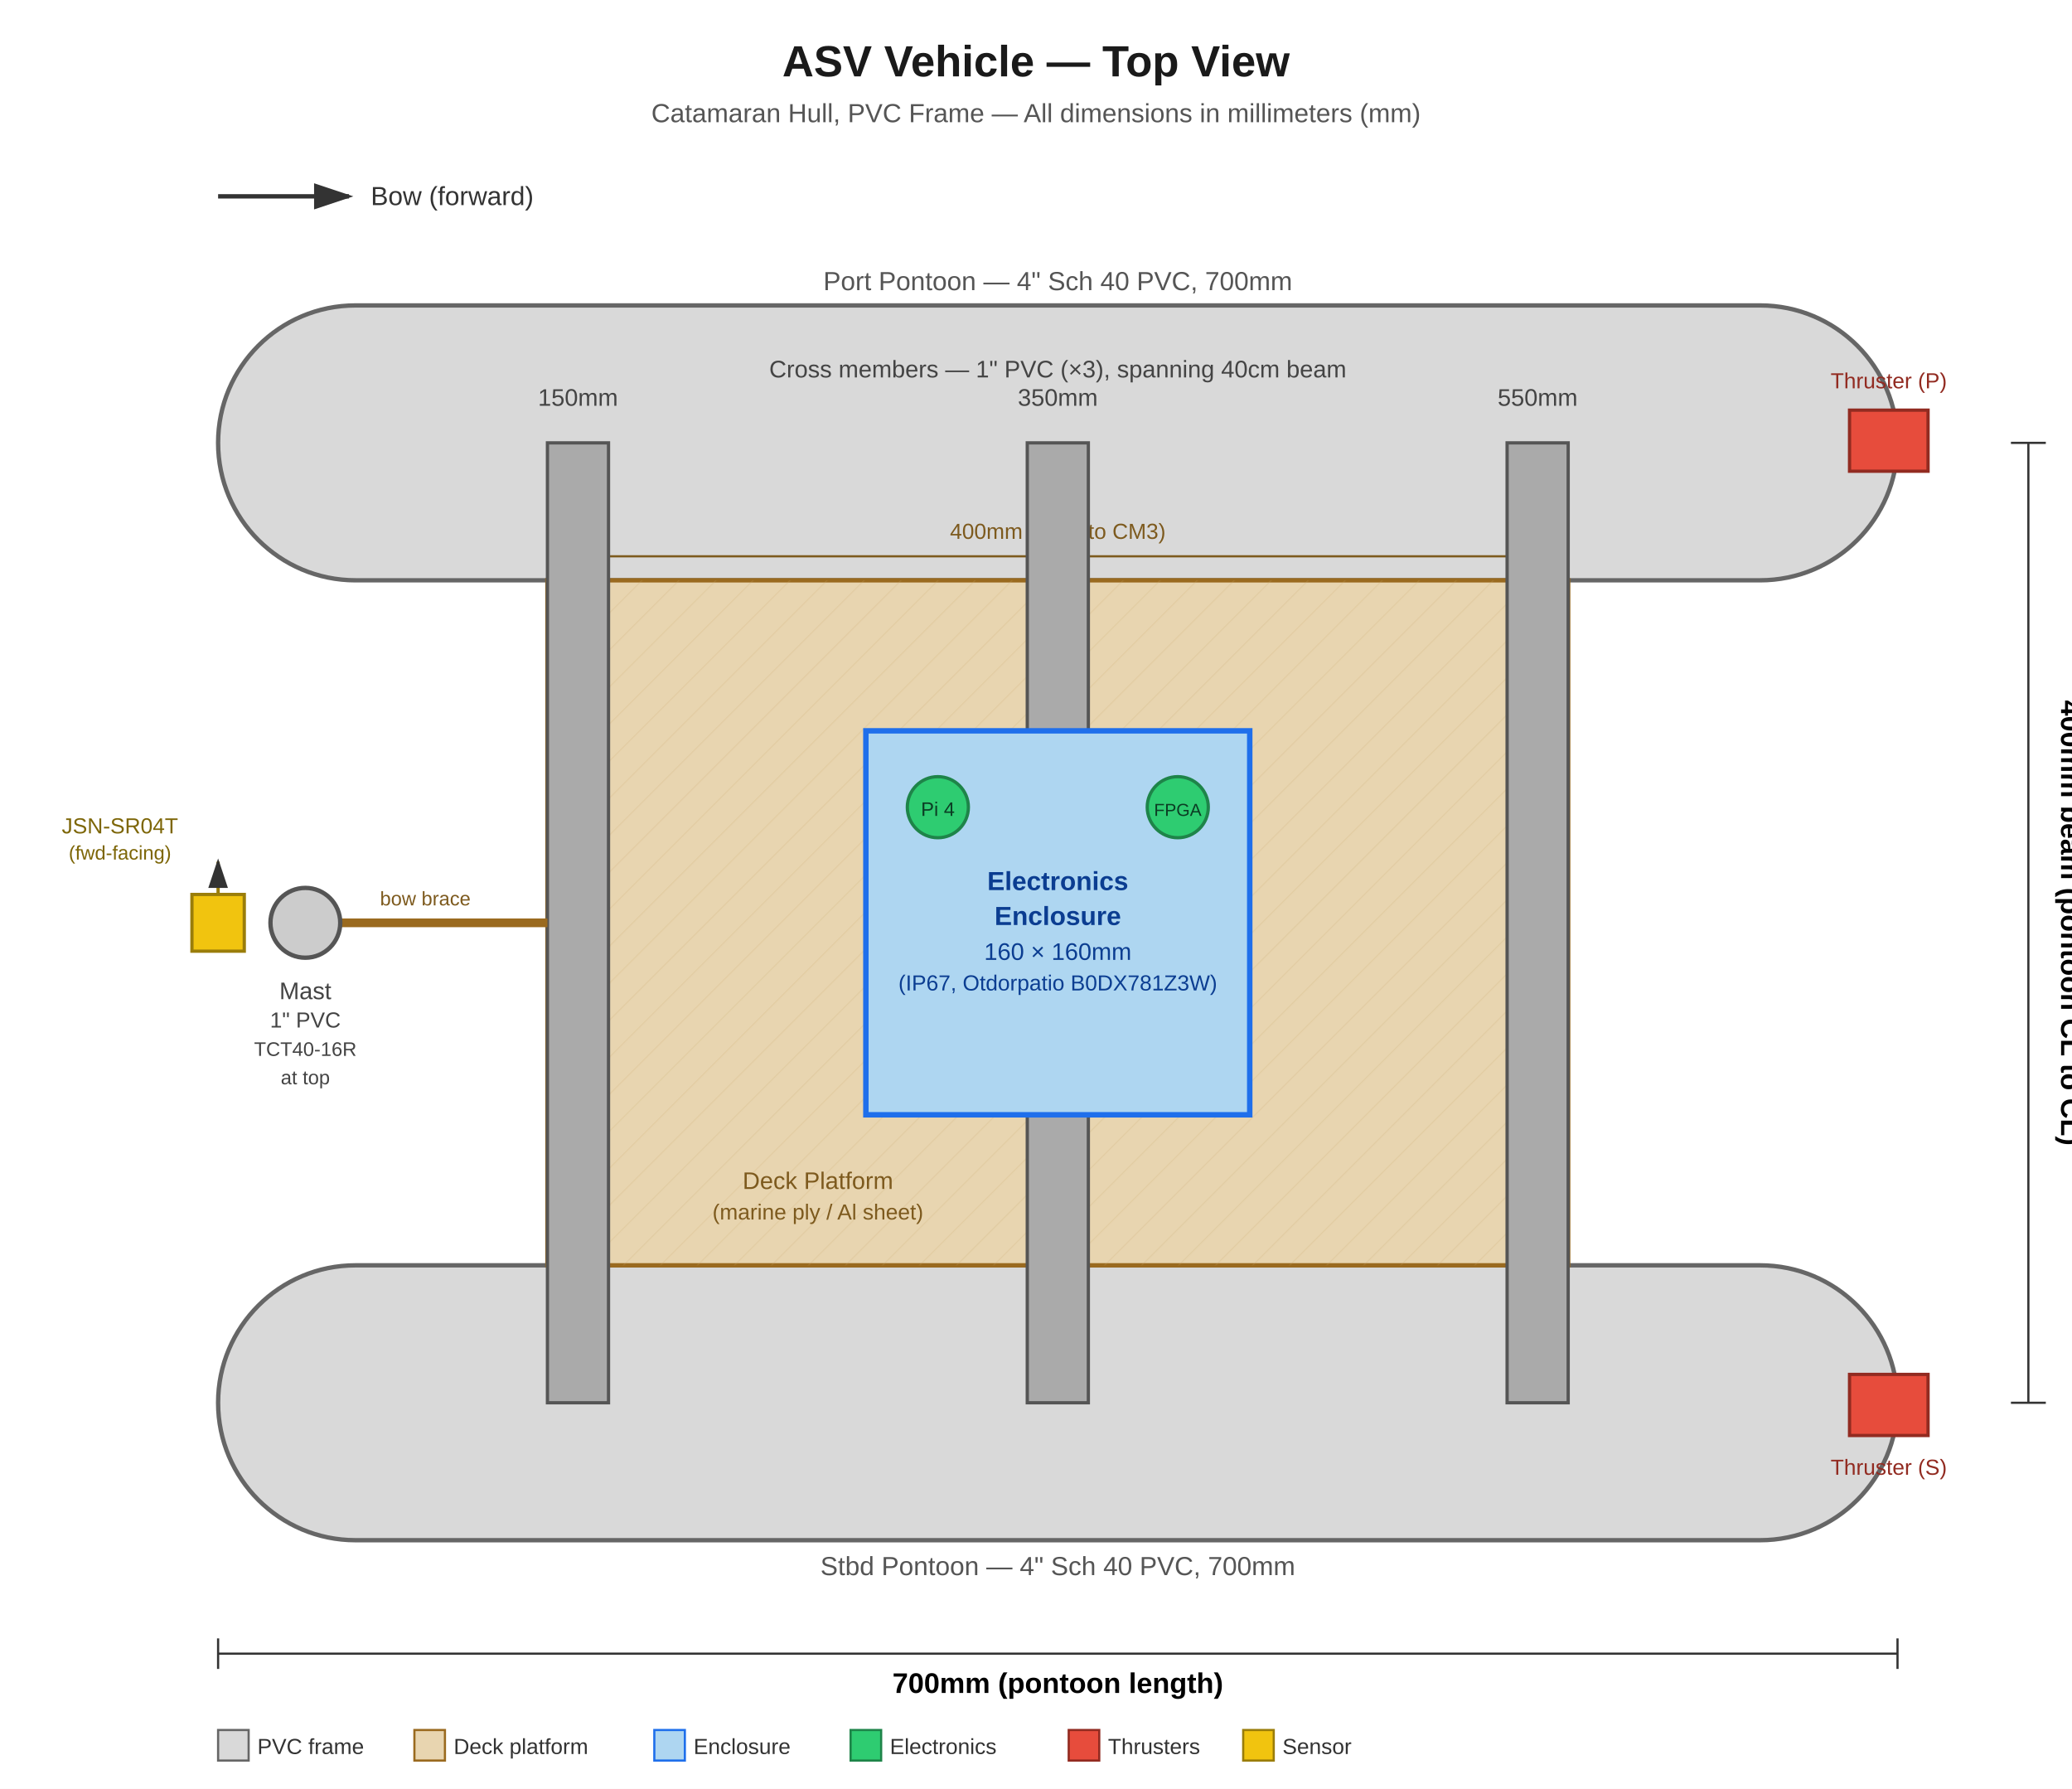
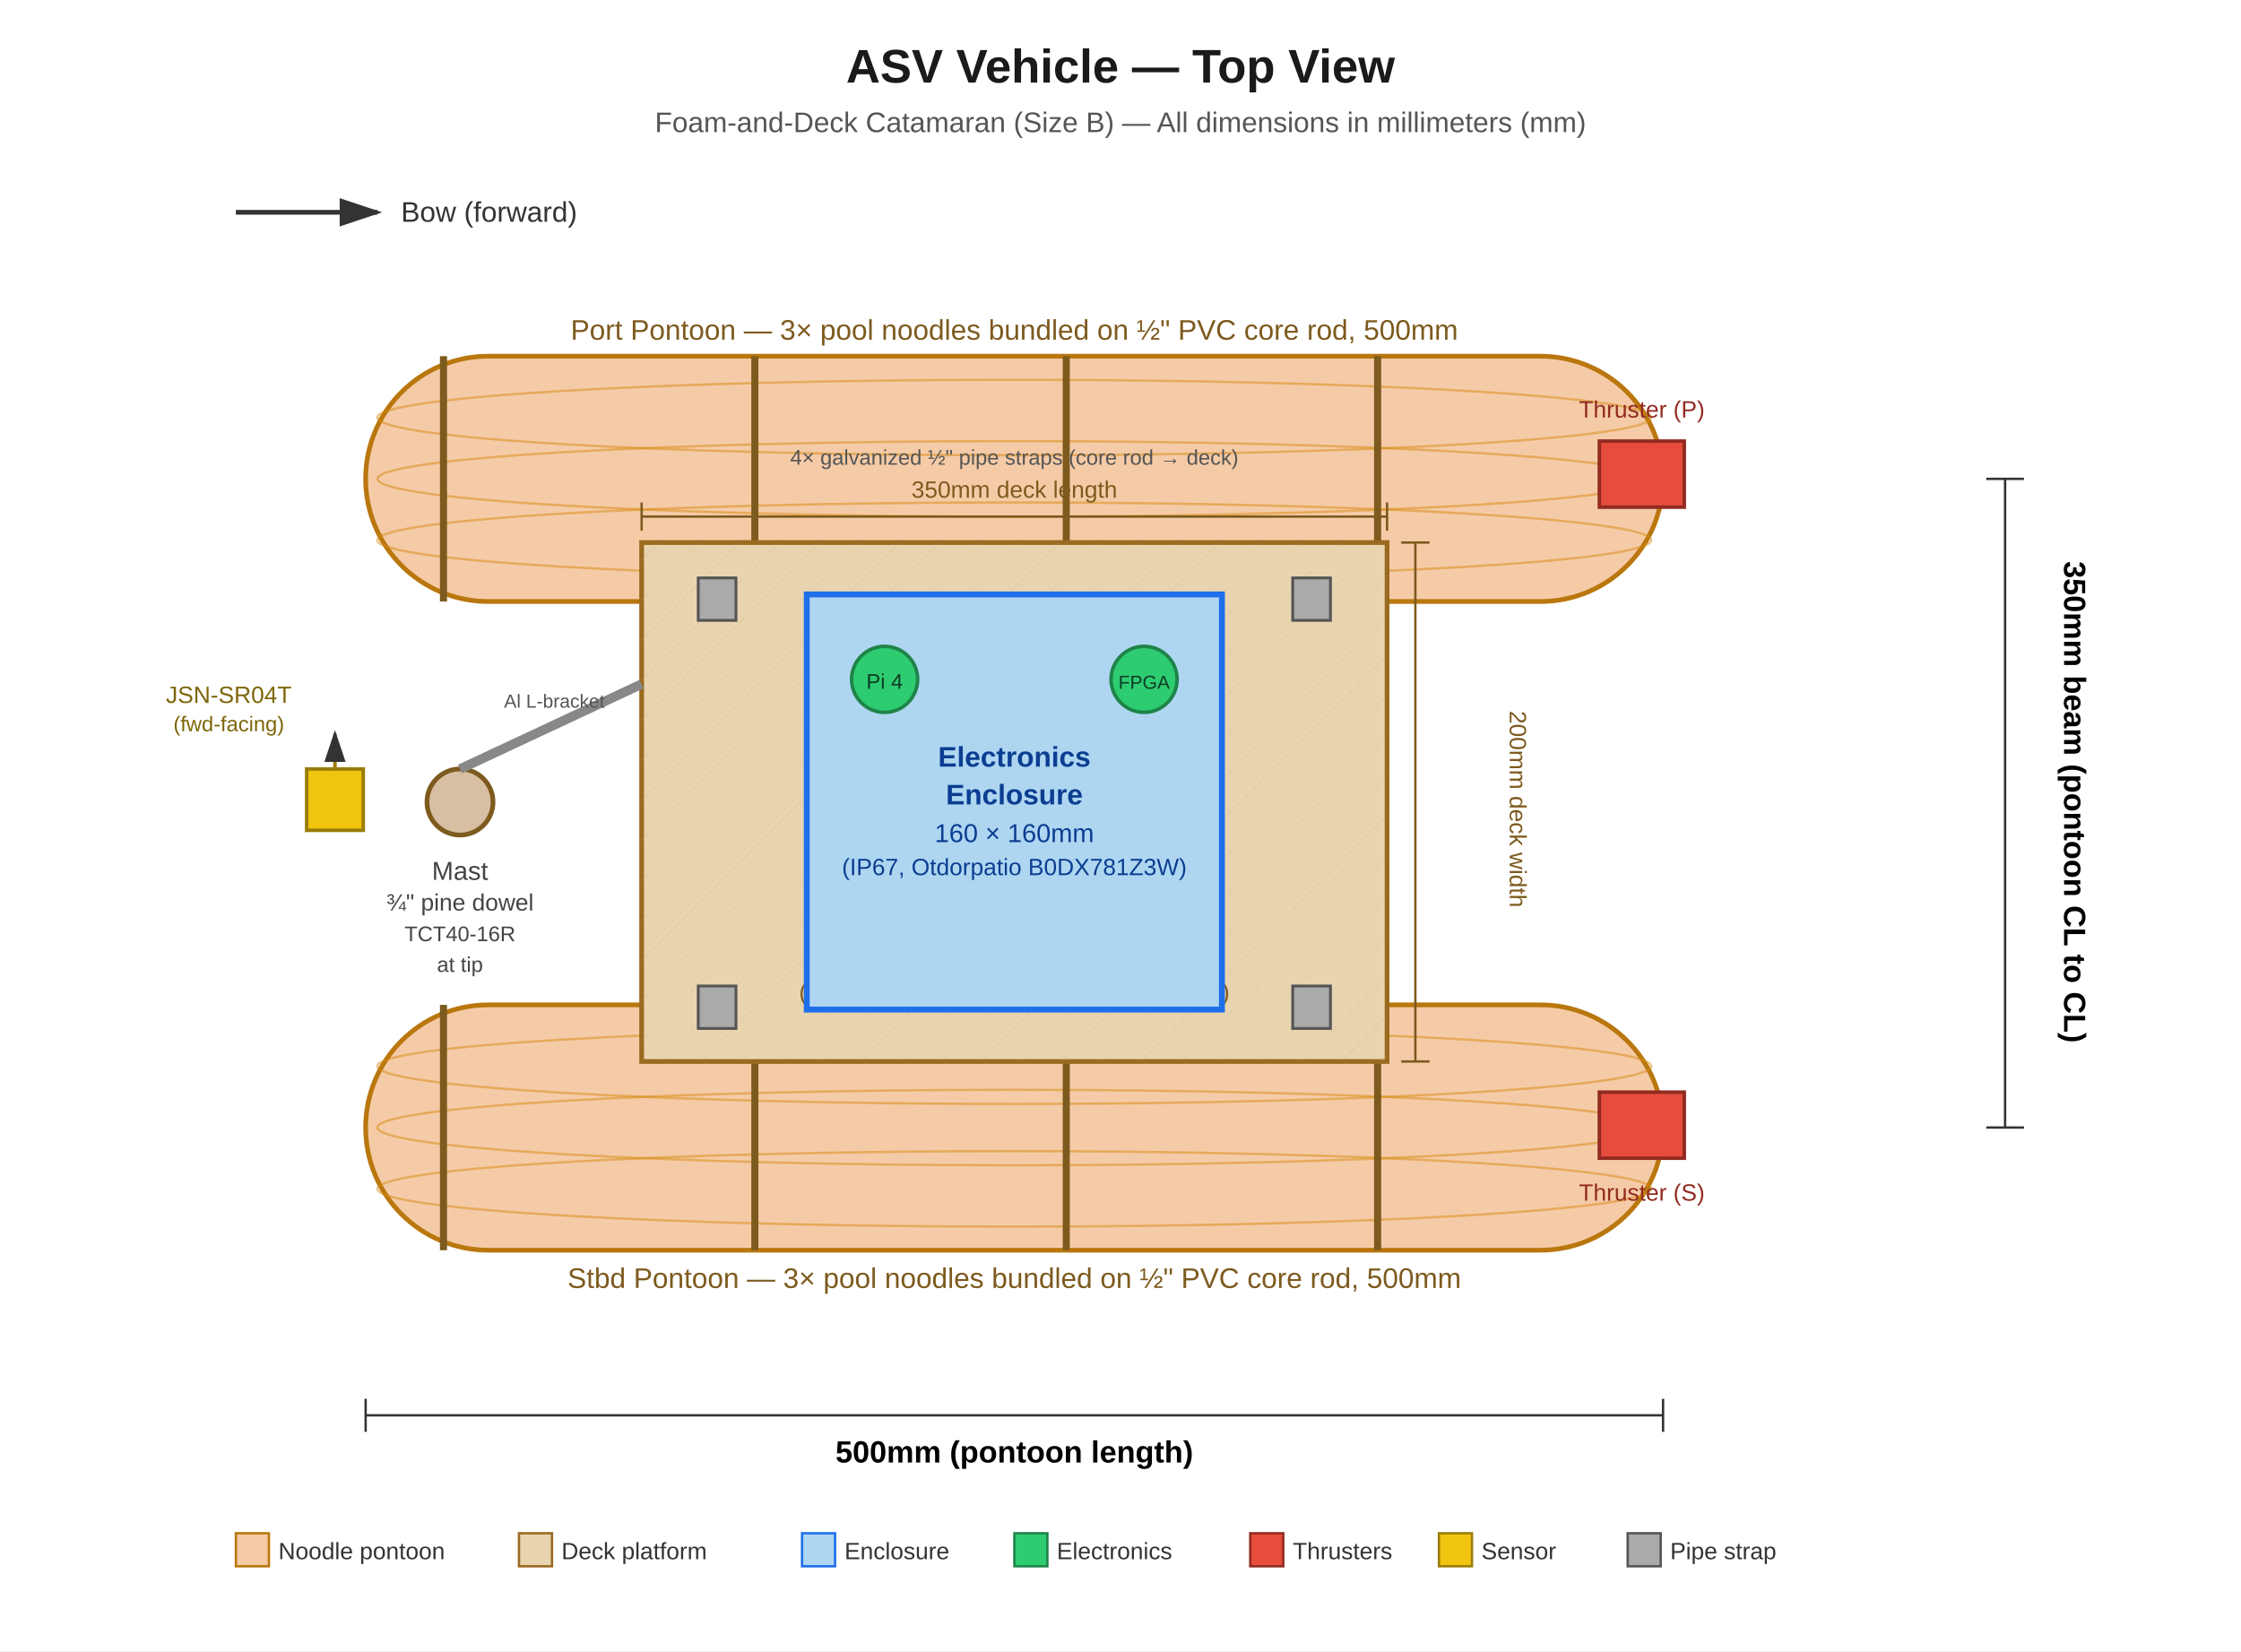
- <svg xmlns="http://www.w3.org/2000/svg" viewBox="0 0 950 820" font-family="Arial, sans-serif">
-   <rect x="0" y="0" width="950" height="820" fill="#ffffff" />
+ <svg xmlns="http://www.w3.org/2000/svg" viewBox="0 0 950 700" font-family="Arial, sans-serif">
+   <rect x="0" y="0" width="950" height="700" fill="#ffffff" />
  <text x="475" y="35" text-anchor="middle" font-size="20" font-weight="bold" fill="#1a1a1a">ASV Vehicle — Top View</text>
-   <text x="475" y="56" text-anchor="middle" font-size="12" fill="#555555">Catamaran Hull, PVC Frame — All dimensions in millimeters (mm)</text>
+   <text x="475" y="56" text-anchor="middle" font-size="12" fill="#555555">Foam-and-Deck Catamaran (Size B) — All dimensions in millimeters (mm)</text>
  <line x1="100" y1="90" x2="160" y2="90" stroke="#333" stroke-width="2" marker-end="url(#arrow)" />
  <text x="170" y="94" font-size="12" fill="#333">Bow (forward)</text>
  <defs>
    <marker id="arrow" markerWidth="10" markerHeight="10" refX="8" refY="3" orient="auto" markerUnits="strokeWidth">
      <path d="M0,0 L0,6 L9,3 z" fill="#333" />
    </marker>
    <marker id="arrowRed" markerWidth="10" markerHeight="10" refX="8" refY="3" orient="auto" markerUnits="strokeWidth">
      <path d="M0,0 L0,6 L9,3 z" fill="#c0392b" />
    </marker>
    <pattern id="hatch" patternUnits="userSpaceOnUse" width="12" height="12" patternTransform="rotate(45)">
      <line x1="0" y1="0" x2="0" y2="12" stroke="#c9a96e" stroke-width="1" opacity="0.5" />
    </pattern>
  </defs>
-   <rect x="100" y="140" width="770" height="126" rx="63" fill="#d9d9d9" stroke="#666666" stroke-width="2" />
-   <rect x="100" y="580" width="770" height="126" rx="63" fill="#d9d9d9" stroke="#666666" stroke-width="2" />
-   <text x="485" y="133" text-anchor="middle" font-size="12" fill="#555555">Port Pontoon — 4" Sch 40 PVC, 700mm</text>
-   <text x="485" y="722" text-anchor="middle" font-size="12" fill="#555555">Stbd Pontoon — 4" Sch 40 PVC, 700mm</text>
-   <rect x="251" y="266" width="468" height="314" fill="#e8d5b0" stroke="#9a6a1f" stroke-width="2" />
-   <rect x="251" y="266" width="468" height="314" fill="url(#hatch)" opacity="0.4" />
-   <text x="375" y="545" text-anchor="middle" font-size="11" fill="#7d5a1e">Deck Platform</text>
-   <text x="375" y="559" text-anchor="middle" font-size="10" fill="#7d5a1e">(marine ply / Al sheet)</text>
-   <line x1="251" y1="255" x2="719" y2="255" stroke="#7d5a1e" stroke-width="1" />
-   <line x1="251" y1="249" x2="251" y2="261" stroke="#7d5a1e" stroke-width="1" />
-   <line x1="719" y1="249" x2="719" y2="261" stroke="#7d5a1e" stroke-width="1" />
-   <text x="485" y="247" text-anchor="middle" font-size="10" fill="#7d5a1e">400mm (CM1 to CM3)</text>
-   <rect x="251" y="203" width="28" height="440" fill="#aaaaaa" stroke="#555555" stroke-width="1.5" />
-   <rect x="471" y="203" width="28" height="440" fill="#aaaaaa" stroke="#555555" stroke-width="1.5" />
-   <rect x="691" y="203" width="28" height="440" fill="#aaaaaa" stroke="#555555" stroke-width="1.5" />
-   <text x="265" y="186" text-anchor="middle" font-size="11" fill="#444">150mm</text>
-   <text x="485" y="186" text-anchor="middle" font-size="11" fill="#444">350mm</text>
-   <text x="705" y="186" text-anchor="middle" font-size="11" fill="#444">550mm</text>
-   <text x="485" y="173" text-anchor="middle" font-size="11" fill="#444">Cross members — 1" PVC (×3), spanning 40cm beam</text>
-   <line x1="140" y1="423" x2="251" y2="423" stroke="#9a6a1f" stroke-width="4" />
-   <text x="195" y="415" text-anchor="middle" font-size="9" fill="#7d5a1e">bow brace</text>
-   <rect x="397" y="335" width="176" height="176" fill="#aed6f1" stroke="#1f6feb" stroke-width="2.5" />
-   <text x="485" y="408" text-anchor="middle" font-size="12" fill="#0b3d91" font-weight="bold">Electronics</text>
-   <text x="485" y="424" text-anchor="middle" font-size="12" fill="#0b3d91" font-weight="bold">Enclosure</text>
-   <text x="485" y="440" text-anchor="middle" font-size="11" fill="#0b3d91">160 × 160mm</text>
-   <text x="485" y="454" text-anchor="middle" font-size="10" fill="#0b3d91">(IP67, Otdorpatio B0DX781Z3W)</text>
-   <circle cx="430" cy="370" r="14" fill="#2ecc71" stroke="#1e8449" stroke-width="1.5" />
-   <text x="430" y="374" text-anchor="middle" font-size="9" fill="#0b3d24">Pi 4</text>
-   <circle cx="540" cy="370" r="14" fill="#2ecc71" stroke="#1e8449" stroke-width="1.5" />
-   <text x="540" y="374" text-anchor="middle" font-size="8" fill="#0b3d24">FPGA</text>
-   <circle cx="140" cy="423" r="16" fill="#cccccc" stroke="#555555" stroke-width="2" />
-   <text x="140" y="458" text-anchor="middle" font-size="11" fill="#444">Mast</text>
-   <text x="140" y="471" text-anchor="middle" font-size="10" fill="#444">1" PVC</text>
-   <text x="140" y="484" text-anchor="middle" font-size="9" fill="#444">TCT40-16R</text>
-   <text x="140" y="497" text-anchor="middle" font-size="9" fill="#444">at top</text>
-   <rect x="88" y="410" width="24" height="26" fill="#f1c40f" stroke="#9a7d0a" stroke-width="1.5" />
-   <line x1="100" y1="410" x2="100" y2="395" stroke="#9a7d0a" stroke-width="1.5" marker-end="url(#arrow)" />
-   <text x="55" y="382" text-anchor="middle" font-size="10" fill="#7d6608">JSN-SR04T</text>
-   <text x="55" y="394" text-anchor="middle" font-size="9" fill="#7d6608">(fwd-facing)</text>
-   <rect x="848" y="188" width="36" height="28" fill="#e74c3c" stroke="#922b21" stroke-width="1.5" />
-   <text x="866" y="178" text-anchor="middle" font-size="10" fill="#922b21">Thruster (P)</text>
-   <rect x="848" y="630" width="36" height="28" fill="#e74c3c" stroke="#922b21" stroke-width="1.5" />
-   <text x="866" y="676" text-anchor="middle" font-size="10" fill="#922b21">Thruster (S)</text>
-   <line x1="100" y1="758" x2="870" y2="758" stroke="#333" stroke-width="1" />
-   <line x1="100" y1="751" x2="100" y2="765" stroke="#333" stroke-width="1" />
-   <line x1="870" y1="751" x2="870" y2="765" stroke="#333" stroke-width="1" />
-   <text x="485" y="776" text-anchor="middle" font-size="13" fill="#000" font-weight="bold">700mm (pontoon length)</text>
-   <line x1="930" y1="203" x2="930" y2="643" stroke="#333" stroke-width="1" />
-   <line x1="922" y1="203" x2="938" y2="203" stroke="#333" stroke-width="1" />
-   <line x1="922" y1="643" x2="938" y2="643" stroke="#333" stroke-width="1" />
-   <text x="945" y="423" text-anchor="middle" font-size="13" fill="#000" font-weight="bold" transform="rotate(90,945,423)">400mm beam (pontoon CL to CL)</text>
-   <g transform="translate(100,793)">
-     <rect x="0" y="0" width="14" height="14" fill="#d9d9d9" stroke="#666" />
-     <text x="18" y="11" font-size="10" fill="#333">PVC frame</text>
-     <rect x="90" y="0" width="14" height="14" fill="#e8d5b0" stroke="#9a6a1f" />
-     <text x="108" y="11" font-size="10" fill="#333">Deck platform</text>
-     <rect x="200" y="0" width="14" height="14" fill="#aed6f1" stroke="#1f6feb" />
-     <text x="218" y="11" font-size="10" fill="#333">Enclosure</text>
-     <rect x="290" y="0" width="14" height="14" fill="#2ecc71" stroke="#1e8449" />
-     <text x="308" y="11" font-size="10" fill="#333">Electronics</text>
-     <rect x="390" y="0" width="14" height="14" fill="#e74c3c" stroke="#922b21" />
-     <text x="408" y="11" font-size="10" fill="#333">Thrusters</text>
-     <rect x="470" y="0" width="14" height="14" fill="#f1c40f" stroke="#9a7d0a" />
-     <text x="488" y="11" font-size="10" fill="#333">Sensor</text>
+   <rect x="155" y="151" width="550" height="104" rx="52" fill="#f5cba7" stroke="#b9770e" stroke-width="2" />
+   <rect x="155" y="426" width="550" height="104" rx="52" fill="#f5cba7" stroke="#b9770e" stroke-width="2" />
+   <ellipse cx="430" cy="177" rx="270" ry="16" fill="none" stroke="#d68910" stroke-width="1" opacity="0.5" />
+   <ellipse cx="430" cy="203" rx="270" ry="16" fill="none" stroke="#d68910" stroke-width="1" opacity="0.5" />
+   <ellipse cx="430" cy="229" rx="270" ry="16" fill="none" stroke="#d68910" stroke-width="1" opacity="0.5" />
+   <ellipse cx="430" cy="452" rx="270" ry="16" fill="none" stroke="#d68910" stroke-width="1" opacity="0.5" />
+   <ellipse cx="430" cy="478" rx="270" ry="16" fill="none" stroke="#d68910" stroke-width="1" opacity="0.5" />
+   <ellipse cx="430" cy="504" rx="270" ry="16" fill="none" stroke="#d68910" stroke-width="1" opacity="0.5" />
+   <g stroke="#7d5a1e" stroke-width="3">
+     <line x1="188" y1="151" x2="188" y2="255" />
+     <line x1="320" y1="151" x2="320" y2="255" />
+     <line x1="452" y1="151" x2="452" y2="255" />
+     <line x1="584" y1="151" x2="584" y2="255" />
+     <line x1="188" y1="426" x2="188" y2="530" />
+     <line x1="320" y1="426" x2="320" y2="530" />
+     <line x1="452" y1="426" x2="452" y2="530" />
+     <line x1="584" y1="426" x2="584" y2="530" />
+   </g>
+   <text x="430" y="144" text-anchor="middle" font-size="12" fill="#7d5a1e">Port Pontoon — 3× pool noodles bundled on ½" PVC core rod, 500mm</text>
+   <text x="430" y="546" text-anchor="middle" font-size="12" fill="#7d5a1e">Stbd Pontoon — 3× pool noodles bundled on ½" PVC core rod, 500mm</text>
+   <text x="430" y="270" text-anchor="middle" font-size="9" fill="#9a6a1f">zip-tie lashings every ~120mm (shown as marks)</text>
+   <rect x="272" y="230" width="316" height="220" fill="#e8d5b0" stroke="#9a6a1f" stroke-width="2" />
+   <rect x="272" y="230" width="316" height="220" fill="url(#hatch)" opacity="0.4" />
+   <text x="430" y="410" text-anchor="middle" font-size="11" fill="#7d5a1e">Deck Platform</text>
+   <text x="430" y="424" text-anchor="middle" font-size="10" fill="#7d5a1e">(¾" plywood/pine, Spar Urethane sealed)</text>
+   <line x1="272" y1="219" x2="588" y2="219" stroke="#7d5a1e" stroke-width="1" />
+   <line x1="272" y1="213" x2="272" y2="225" stroke="#7d5a1e" stroke-width="1" />
+   <line x1="588" y1="213" x2="588" y2="225" stroke="#7d5a1e" stroke-width="1" />
+   <text x="430" y="211" text-anchor="middle" font-size="10" fill="#7d5a1e">350mm deck length</text>
+   <line x1="600" y1="230" x2="600" y2="450" stroke="#7d5a1e" stroke-width="1" />
+   <line x1="594" y1="230" x2="606" y2="230" stroke="#7d5a1e" stroke-width="1" />
+   <line x1="594" y1="450" x2="606" y2="450" stroke="#7d5a1e" stroke-width="1" />
+   <text x="640" y="343" text-anchor="middle" font-size="10" fill="#7d5a1e" transform="rotate(90,640,343)">200mm deck width</text>
+   <rect x="296" y="245" width="16" height="18" fill="#aaaaaa" stroke="#555555" stroke-width="1.2" />
+   <rect x="548" y="245" width="16" height="18" fill="#aaaaaa" stroke="#555555" stroke-width="1.2" />
+   <rect x="296" y="418" width="16" height="18" fill="#aaaaaa" stroke="#555555" stroke-width="1.2" />
+   <rect x="548" y="418" width="16" height="18" fill="#aaaaaa" stroke="#555555" stroke-width="1.2" />
+   <text x="430" y="197" text-anchor="middle" font-size="9" fill="#555">4× galvanized ½" pipe straps (core rod → deck)</text>
+   <rect x="342" y="252" width="176" height="176" fill="#aed6f1" stroke="#1f6feb" stroke-width="2.5" />
+   <text x="430" y="325" text-anchor="middle" font-size="12" fill="#0b3d91" font-weight="bold">Electronics</text>
+   <text x="430" y="341" text-anchor="middle" font-size="12" fill="#0b3d91" font-weight="bold">Enclosure</text>
+   <text x="430" y="357" text-anchor="middle" font-size="11" fill="#0b3d91">160 × 160mm</text>
+   <text x="430" y="371" text-anchor="middle" font-size="10" fill="#0b3d91">(IP67, Otdorpatio B0DX781Z3W)</text>
+   <circle cx="375" cy="288" r="14" fill="#2ecc71" stroke="#1e8449" stroke-width="1.5" />
+   <text x="375" y="292" text-anchor="middle" font-size="9" fill="#0b3d24">Pi 4</text>
+   <circle cx="485" cy="288" r="14" fill="#2ecc71" stroke="#1e8449" stroke-width="1.5" />
+   <text x="485" y="292" text-anchor="middle" font-size="8" fill="#0b3d24">FPGA</text>
+   <circle cx="195" cy="340" r="14" fill="#d7bfa3" stroke="#7d5a1e" stroke-width="2" />
+   <text x="195" y="373" text-anchor="middle" font-size="11" fill="#444">Mast</text>
+   <text x="195" y="386" text-anchor="middle" font-size="10" fill="#444">¾" pine dowel</text>
+   <text x="195" y="399" text-anchor="middle" font-size="9" fill="#444">TCT40-16R</text>
+   <text x="195" y="412" text-anchor="middle" font-size="9" fill="#444">at tip</text>
+   <line x1="195" y1="326" x2="272" y2="290" stroke="#888888" stroke-width="4" />
+   <text x="235" y="300" text-anchor="middle" font-size="8" fill="#555">Al L-bracket</text>
+   <rect x="130" y="326" width="24" height="26" fill="#f1c40f" stroke="#9a7d0a" stroke-width="1.5" />
+   <line x1="142" y1="326" x2="142" y2="311" stroke="#9a7d0a" stroke-width="1.5" marker-end="url(#arrow)" />
+   <text x="97" y="298" text-anchor="middle" font-size="10" fill="#7d6608">JSN-SR04T</text>
+   <text x="97" y="310" text-anchor="middle" font-size="9" fill="#7d6608">(fwd-facing)</text>
+   <rect x="678" y="187" width="36" height="28" fill="#e74c3c" stroke="#922b21" stroke-width="1.5" />
+   <text x="696" y="177" text-anchor="middle" font-size="10" fill="#922b21">Thruster (P)</text>
+   <rect x="678" y="463" width="36" height="28" fill="#e74c3c" stroke="#922b21" stroke-width="1.5" />
+   <text x="696" y="509" text-anchor="middle" font-size="10" fill="#922b21">Thruster (S)</text>
+   <line x1="155" y1="600" x2="705" y2="600" stroke="#333" stroke-width="1" />
+   <line x1="155" y1="593" x2="155" y2="607" stroke="#333" stroke-width="1" />
+   <line x1="705" y1="593" x2="705" y2="607" stroke="#333" stroke-width="1" />
+   <text x="430" y="620" text-anchor="middle" font-size="13" fill="#000" font-weight="bold">500mm (pontoon length)</text>
+   <line x1="850" y1="203" x2="850" y2="478" stroke="#333" stroke-width="1" />
+   <line x1="842" y1="203" x2="858" y2="203" stroke="#333" stroke-width="1" />
+   <line x1="842" y1="478" x2="858" y2="478" stroke="#333" stroke-width="1" />
+   <text x="875" y="340" text-anchor="middle" font-size="13" fill="#000" font-weight="bold" transform="rotate(90,875,340)">350mm beam (pontoon CL to CL)</text>
+   <g transform="translate(100,650)">
+     <rect x="0" y="0" width="14" height="14" fill="#f5cba7" stroke="#b9770e" />
+     <text x="18" y="11" font-size="10" fill="#333">Noodle pontoon</text>
+     <rect x="120" y="0" width="14" height="14" fill="#e8d5b0" stroke="#9a6a1f" />
+     <text x="138" y="11" font-size="10" fill="#333">Deck platform</text>
+     <rect x="240" y="0" width="14" height="14" fill="#aed6f1" stroke="#1f6feb" />
+     <text x="258" y="11" font-size="10" fill="#333">Enclosure</text>
+     <rect x="330" y="0" width="14" height="14" fill="#2ecc71" stroke="#1e8449" />
+     <text x="348" y="11" font-size="10" fill="#333">Electronics</text>
+     <rect x="430" y="0" width="14" height="14" fill="#e74c3c" stroke="#922b21" />
+     <text x="448" y="11" font-size="10" fill="#333">Thrusters</text>
+     <rect x="510" y="0" width="14" height="14" fill="#f1c40f" stroke="#9a7d0a" />
+     <text x="528" y="11" font-size="10" fill="#333">Sensor</text>
+     <rect x="590" y="0" width="14" height="14" fill="#aaaaaa" stroke="#555555" />
+     <text x="608" y="11" font-size="10" fill="#333">Pipe strap</text>
  </g>
</svg>
